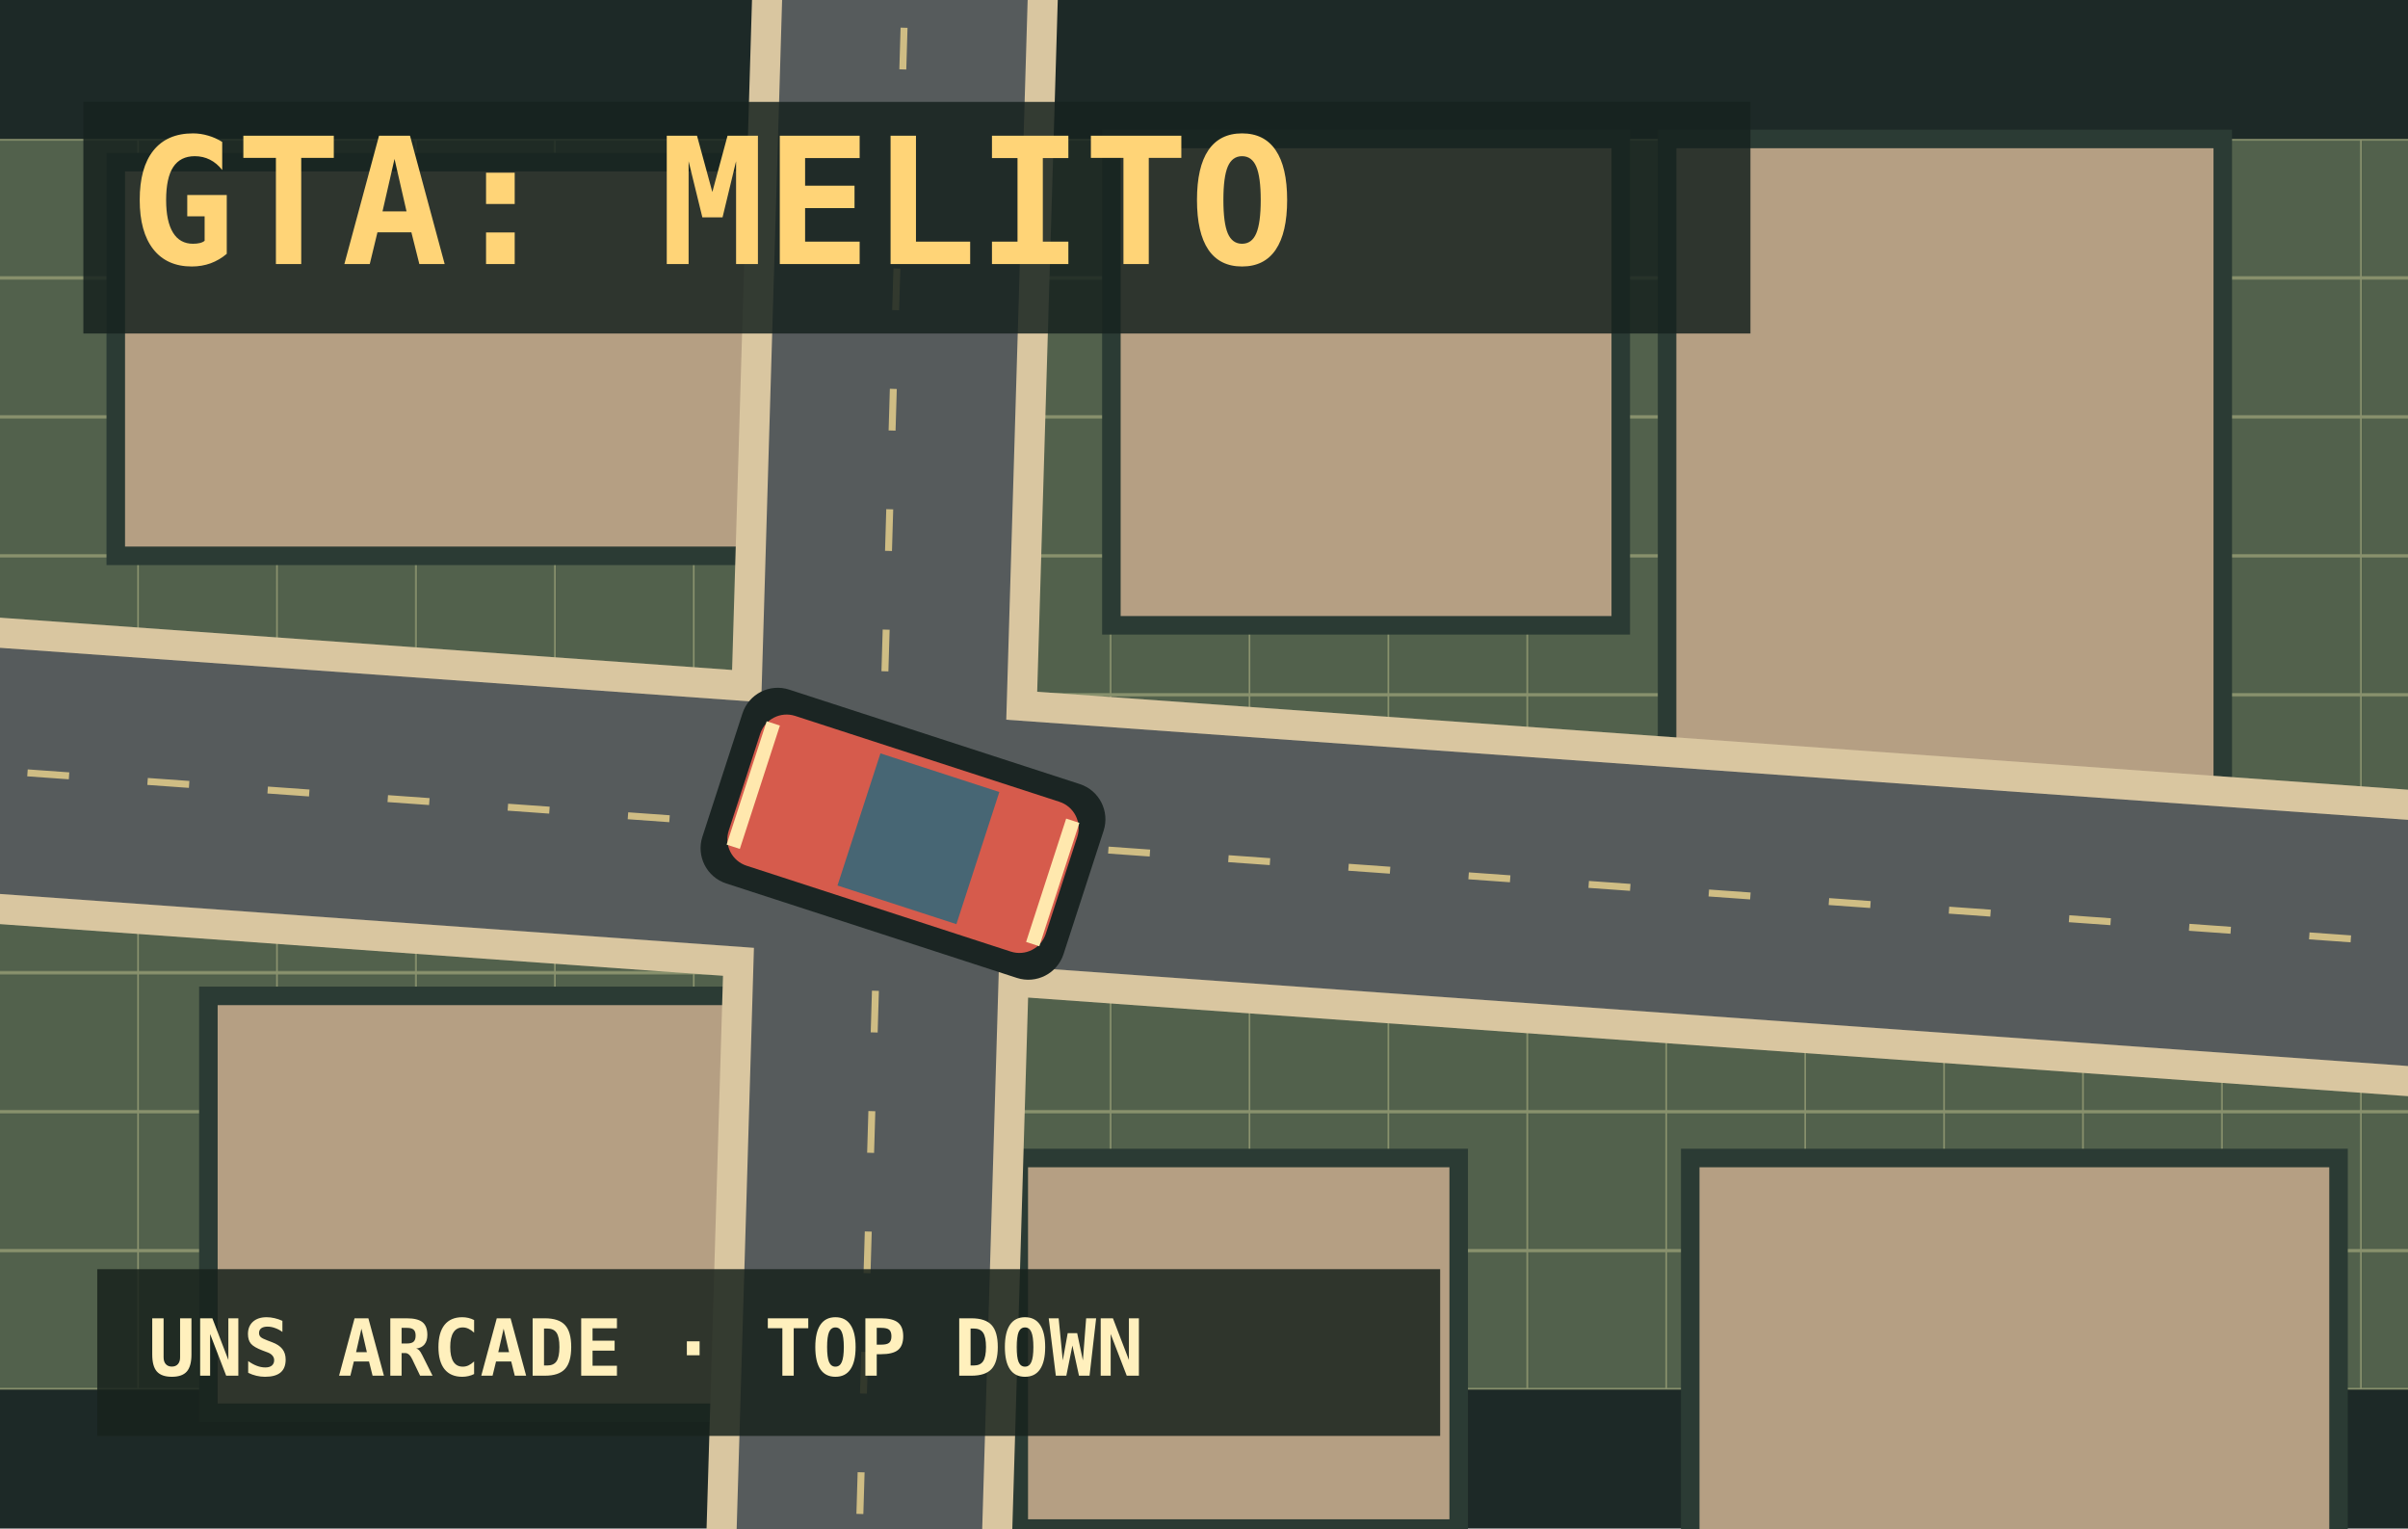
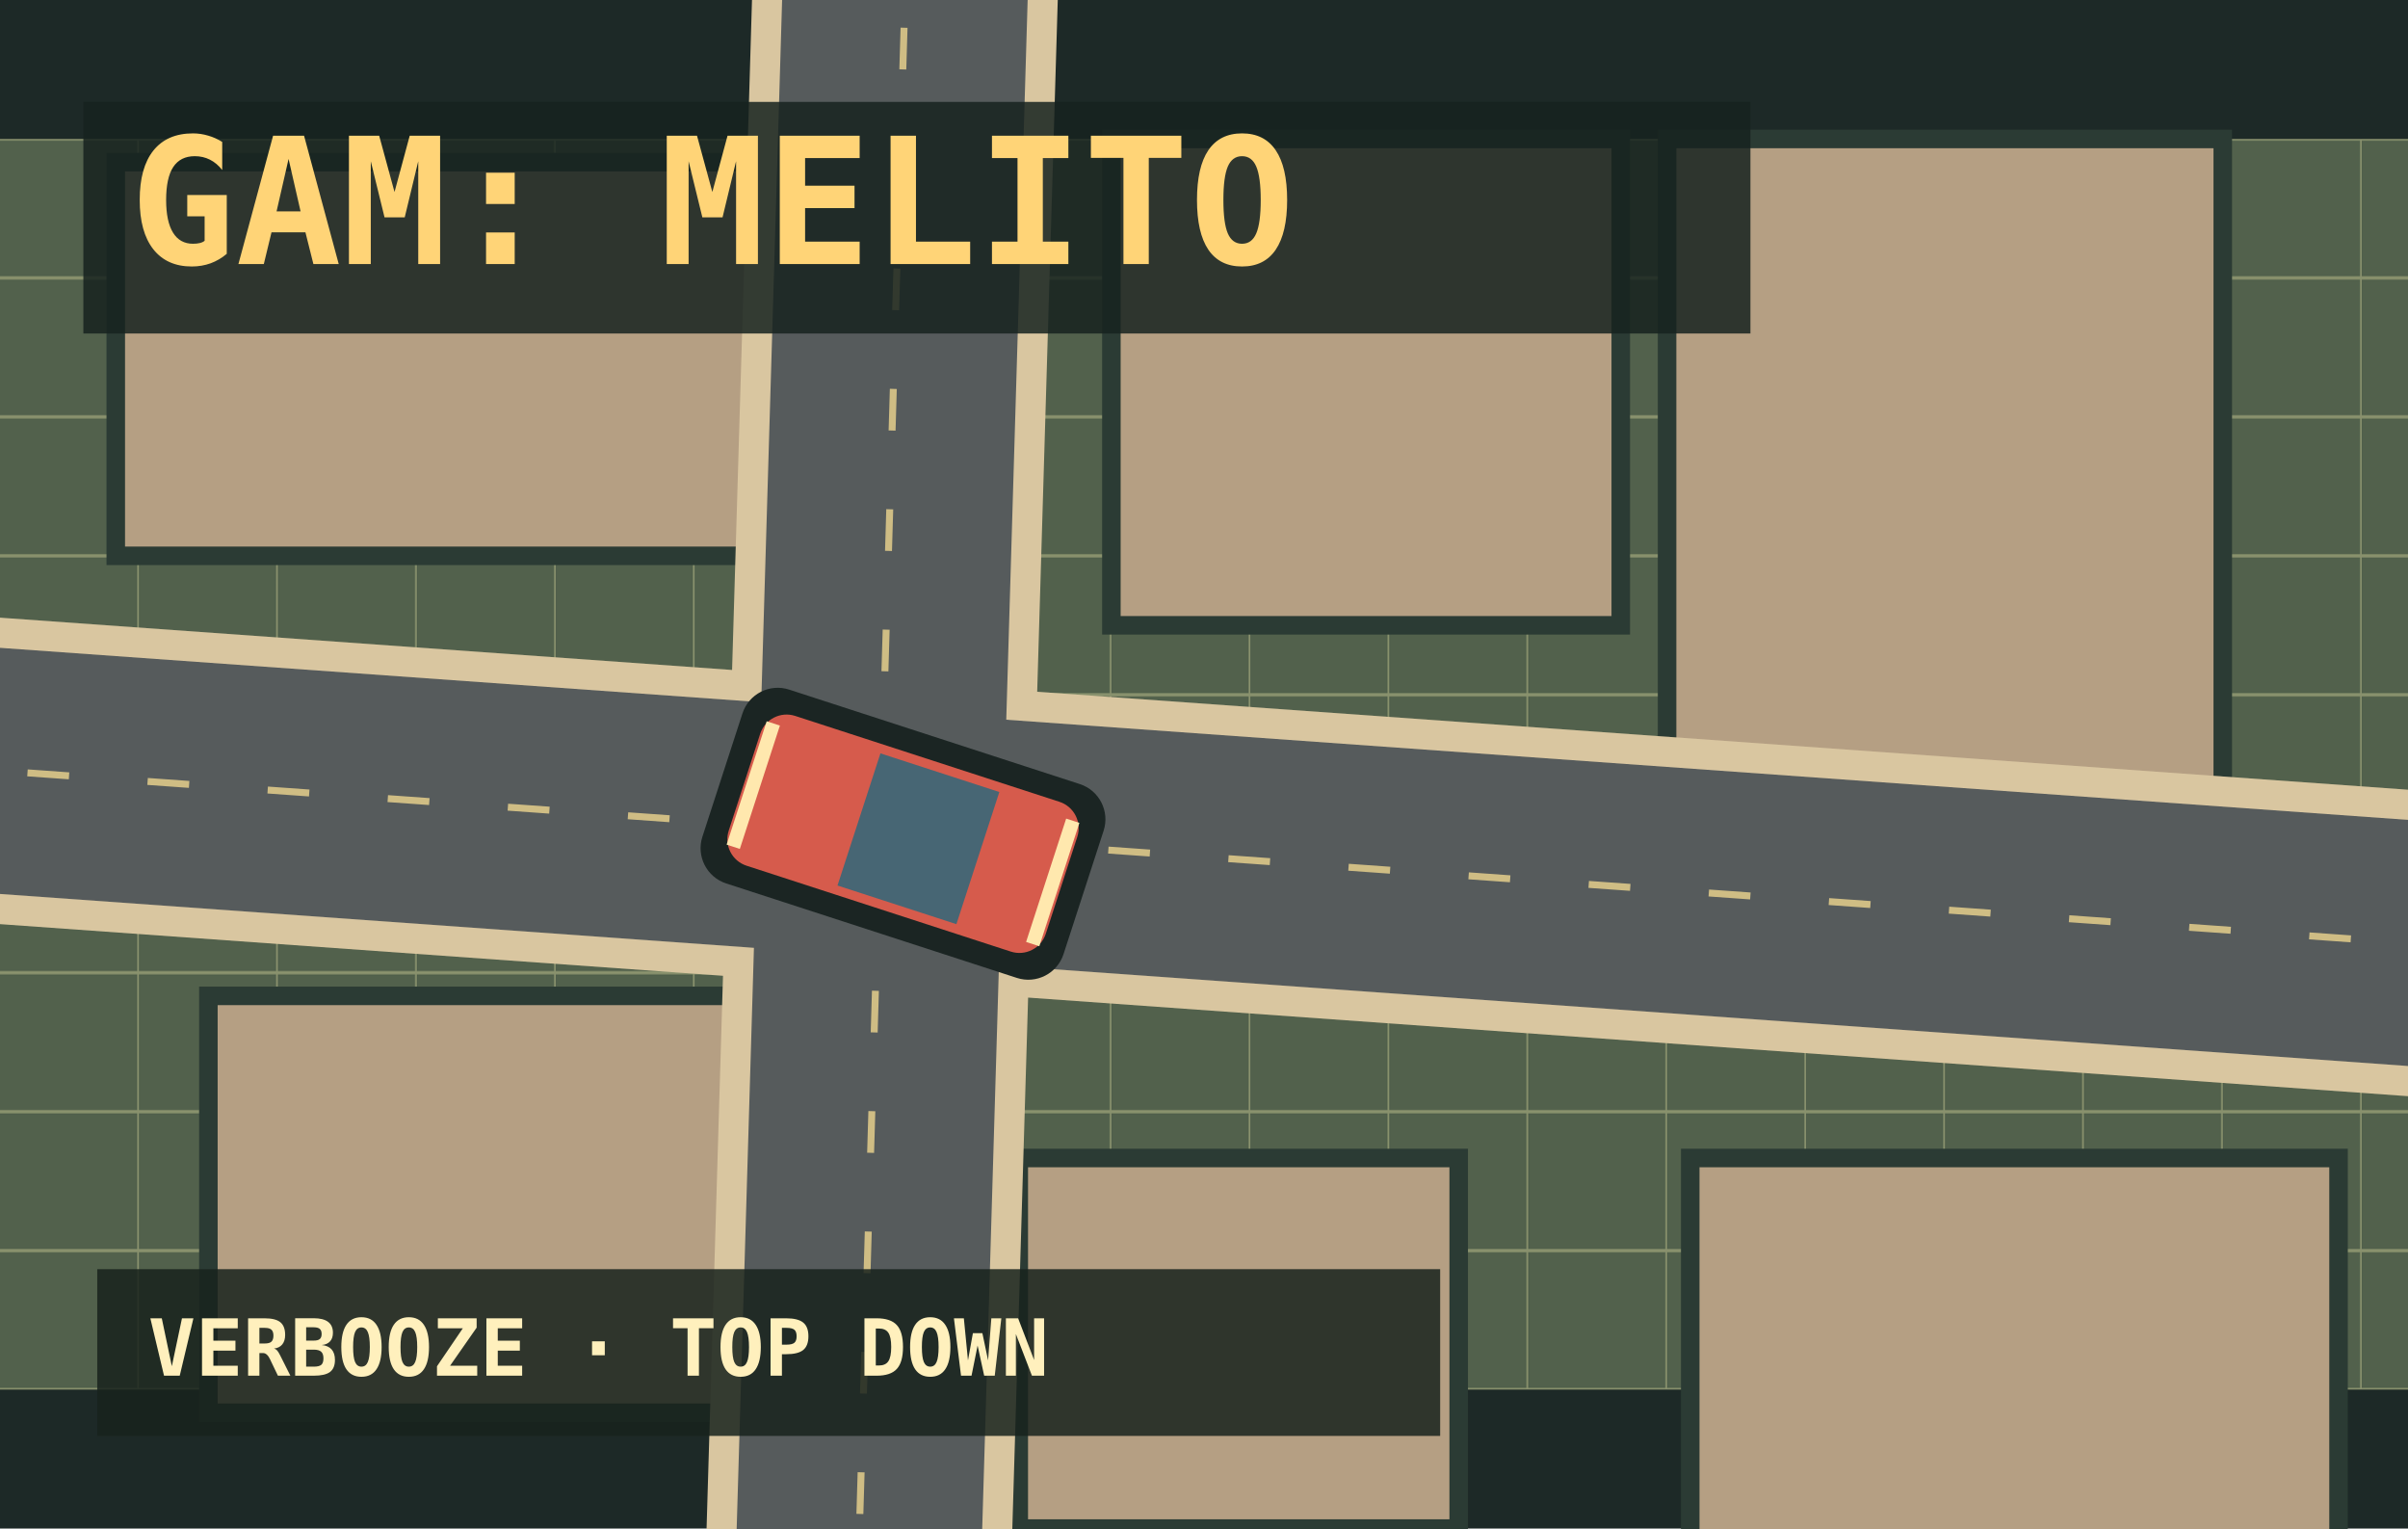
<svg xmlns="http://www.w3.org/2000/svg" width="520" height="330" viewBox="0 0 520 330">
  <defs>
    <pattern id="tiles" width="30" height="30" patternUnits="userSpaceOnUse">
      <rect width="30" height="30" fill="#52614c" />
      <path d="M0 0H30V30H0" fill="none" stroke="#89916d" stroke-width=".7" />
    </pattern>
  </defs>
  <rect width="520" height="330" fill="#1d2927" />
  <path d="M0 30H520V300H0Z" fill="url(#tiles)" />
  <g fill="#b59f83" stroke="#2b3b34" stroke-width="4">
    <rect x="25" y="35" width="150" height="85" />
    <rect x="240" y="30" width="110" height="105" />
    <rect x="360" y="30" width="120" height="160" />
    <rect x="45" y="215" width="120" height="90" />
    <rect x="365" y="250" width="140" height="85" />
    <rect x="220" y="250" width="95" height="80" />
  </g>
  <path d="M196 -20L185 350M-20 165L540 205" stroke="#d9c6a0" stroke-width="66" fill="none" />
  <path d="M196 -20L185 350M-20 165L540 205" stroke="#565b5c" stroke-width="53" fill="none" />
  <path d="M196 -20L185 350M-20 165L540 205" stroke="#cfbd84" stroke-width="1.5" stroke-dasharray="9 17" fill="none" />
  <g transform="translate(195 180) rotate(18)">
    <rect x="-41" y="-22" width="82" height="44" rx="8" fill="#1b2523" />
    <rect x="-36" y="-17" width="72" height="34" rx="6" fill="#d65b4c" />
    <rect x="-10" y="-15" width="27" height="30" fill="#476674" />
    <path d="M-34 -14V14M34 -14V14" stroke="#ffe8ae" stroke-width="3" />
  </g>
  <rect x="18" y="22" width="360" height="50" fill="#17231fd9" />
-   <text x="28" y="57" font-family="monospace" font-size="38" font-weight="900" fill="#ffd477">GTA: MELITO</text>
+   <text x="28" y="57" font-family="monospace" font-size="38" font-weight="900" fill="#ffd477">GAM: MELITO</text>
  <rect x="21" y="274" width="290" height="36" fill="#18231dd9" />
-   <text x="32" y="297" font-family="monospace" font-size="17" font-weight="bold" fill="#fff0bd">UNS ARCADE · TOP DOWN</text>
+   <text x="32" y="297" font-family="monospace" font-size="17" font-weight="bold" fill="#fff0bd">VERBOOZE · TOP DOWN</text>
</svg>
